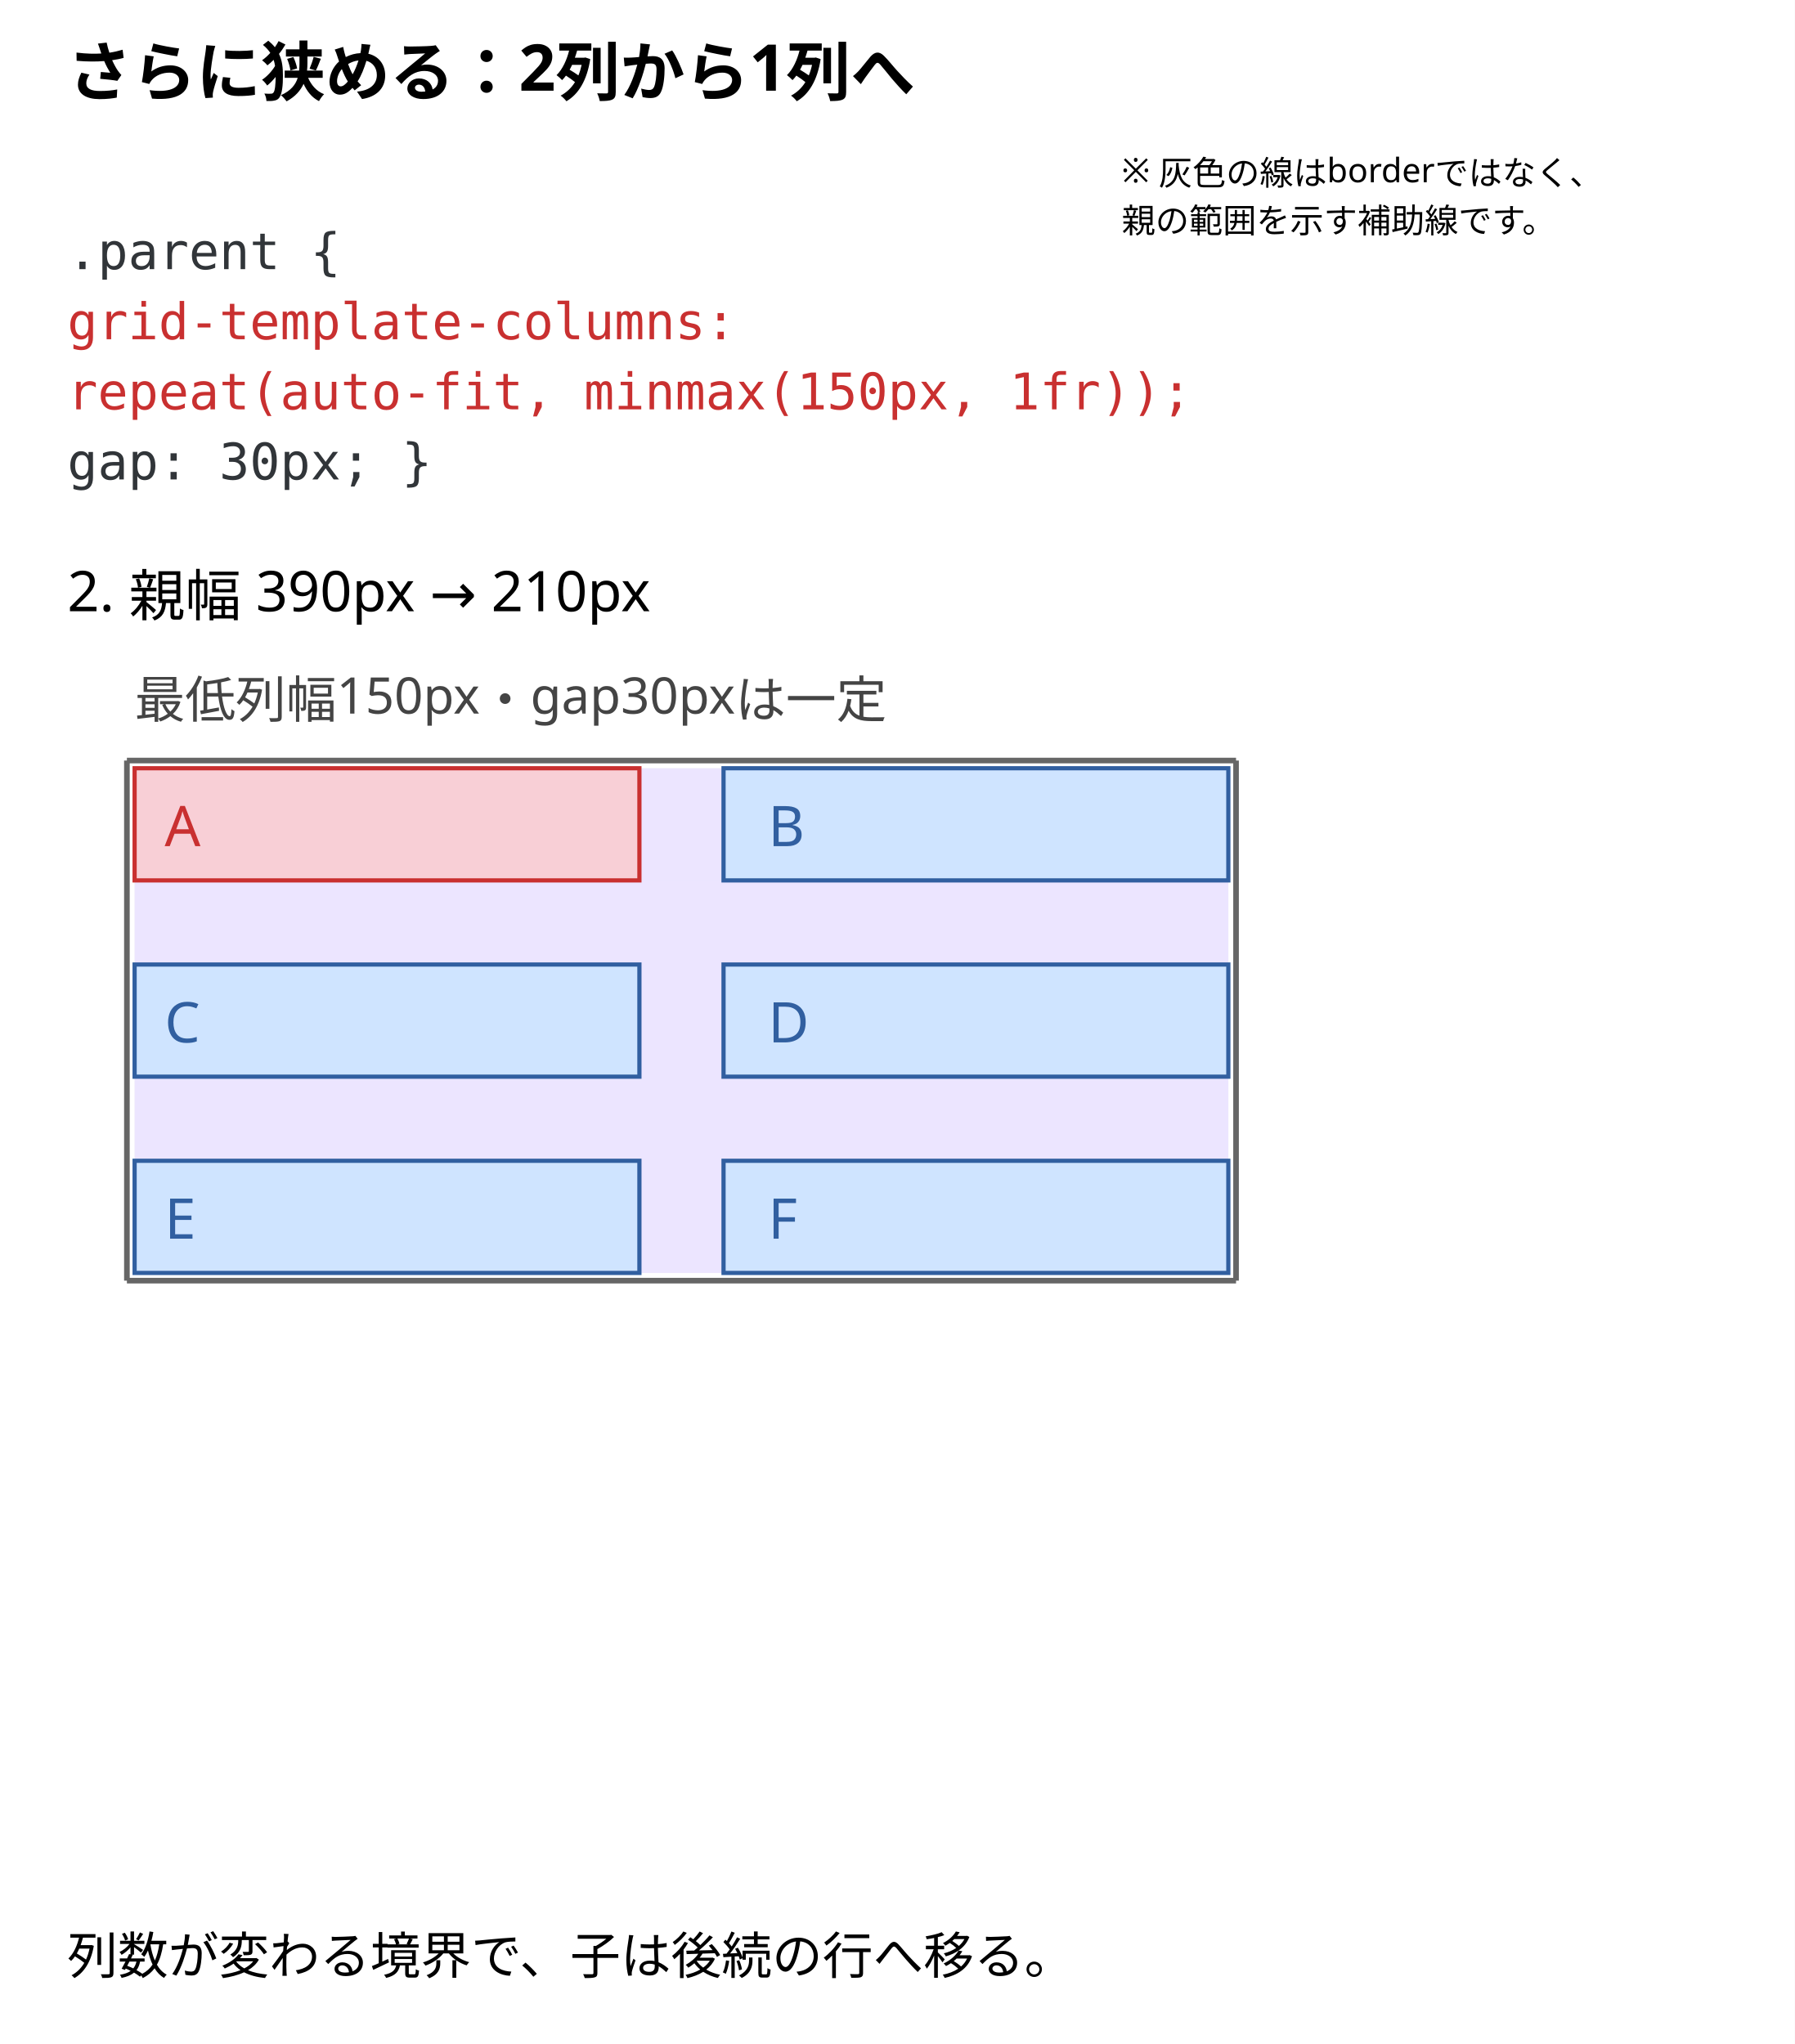
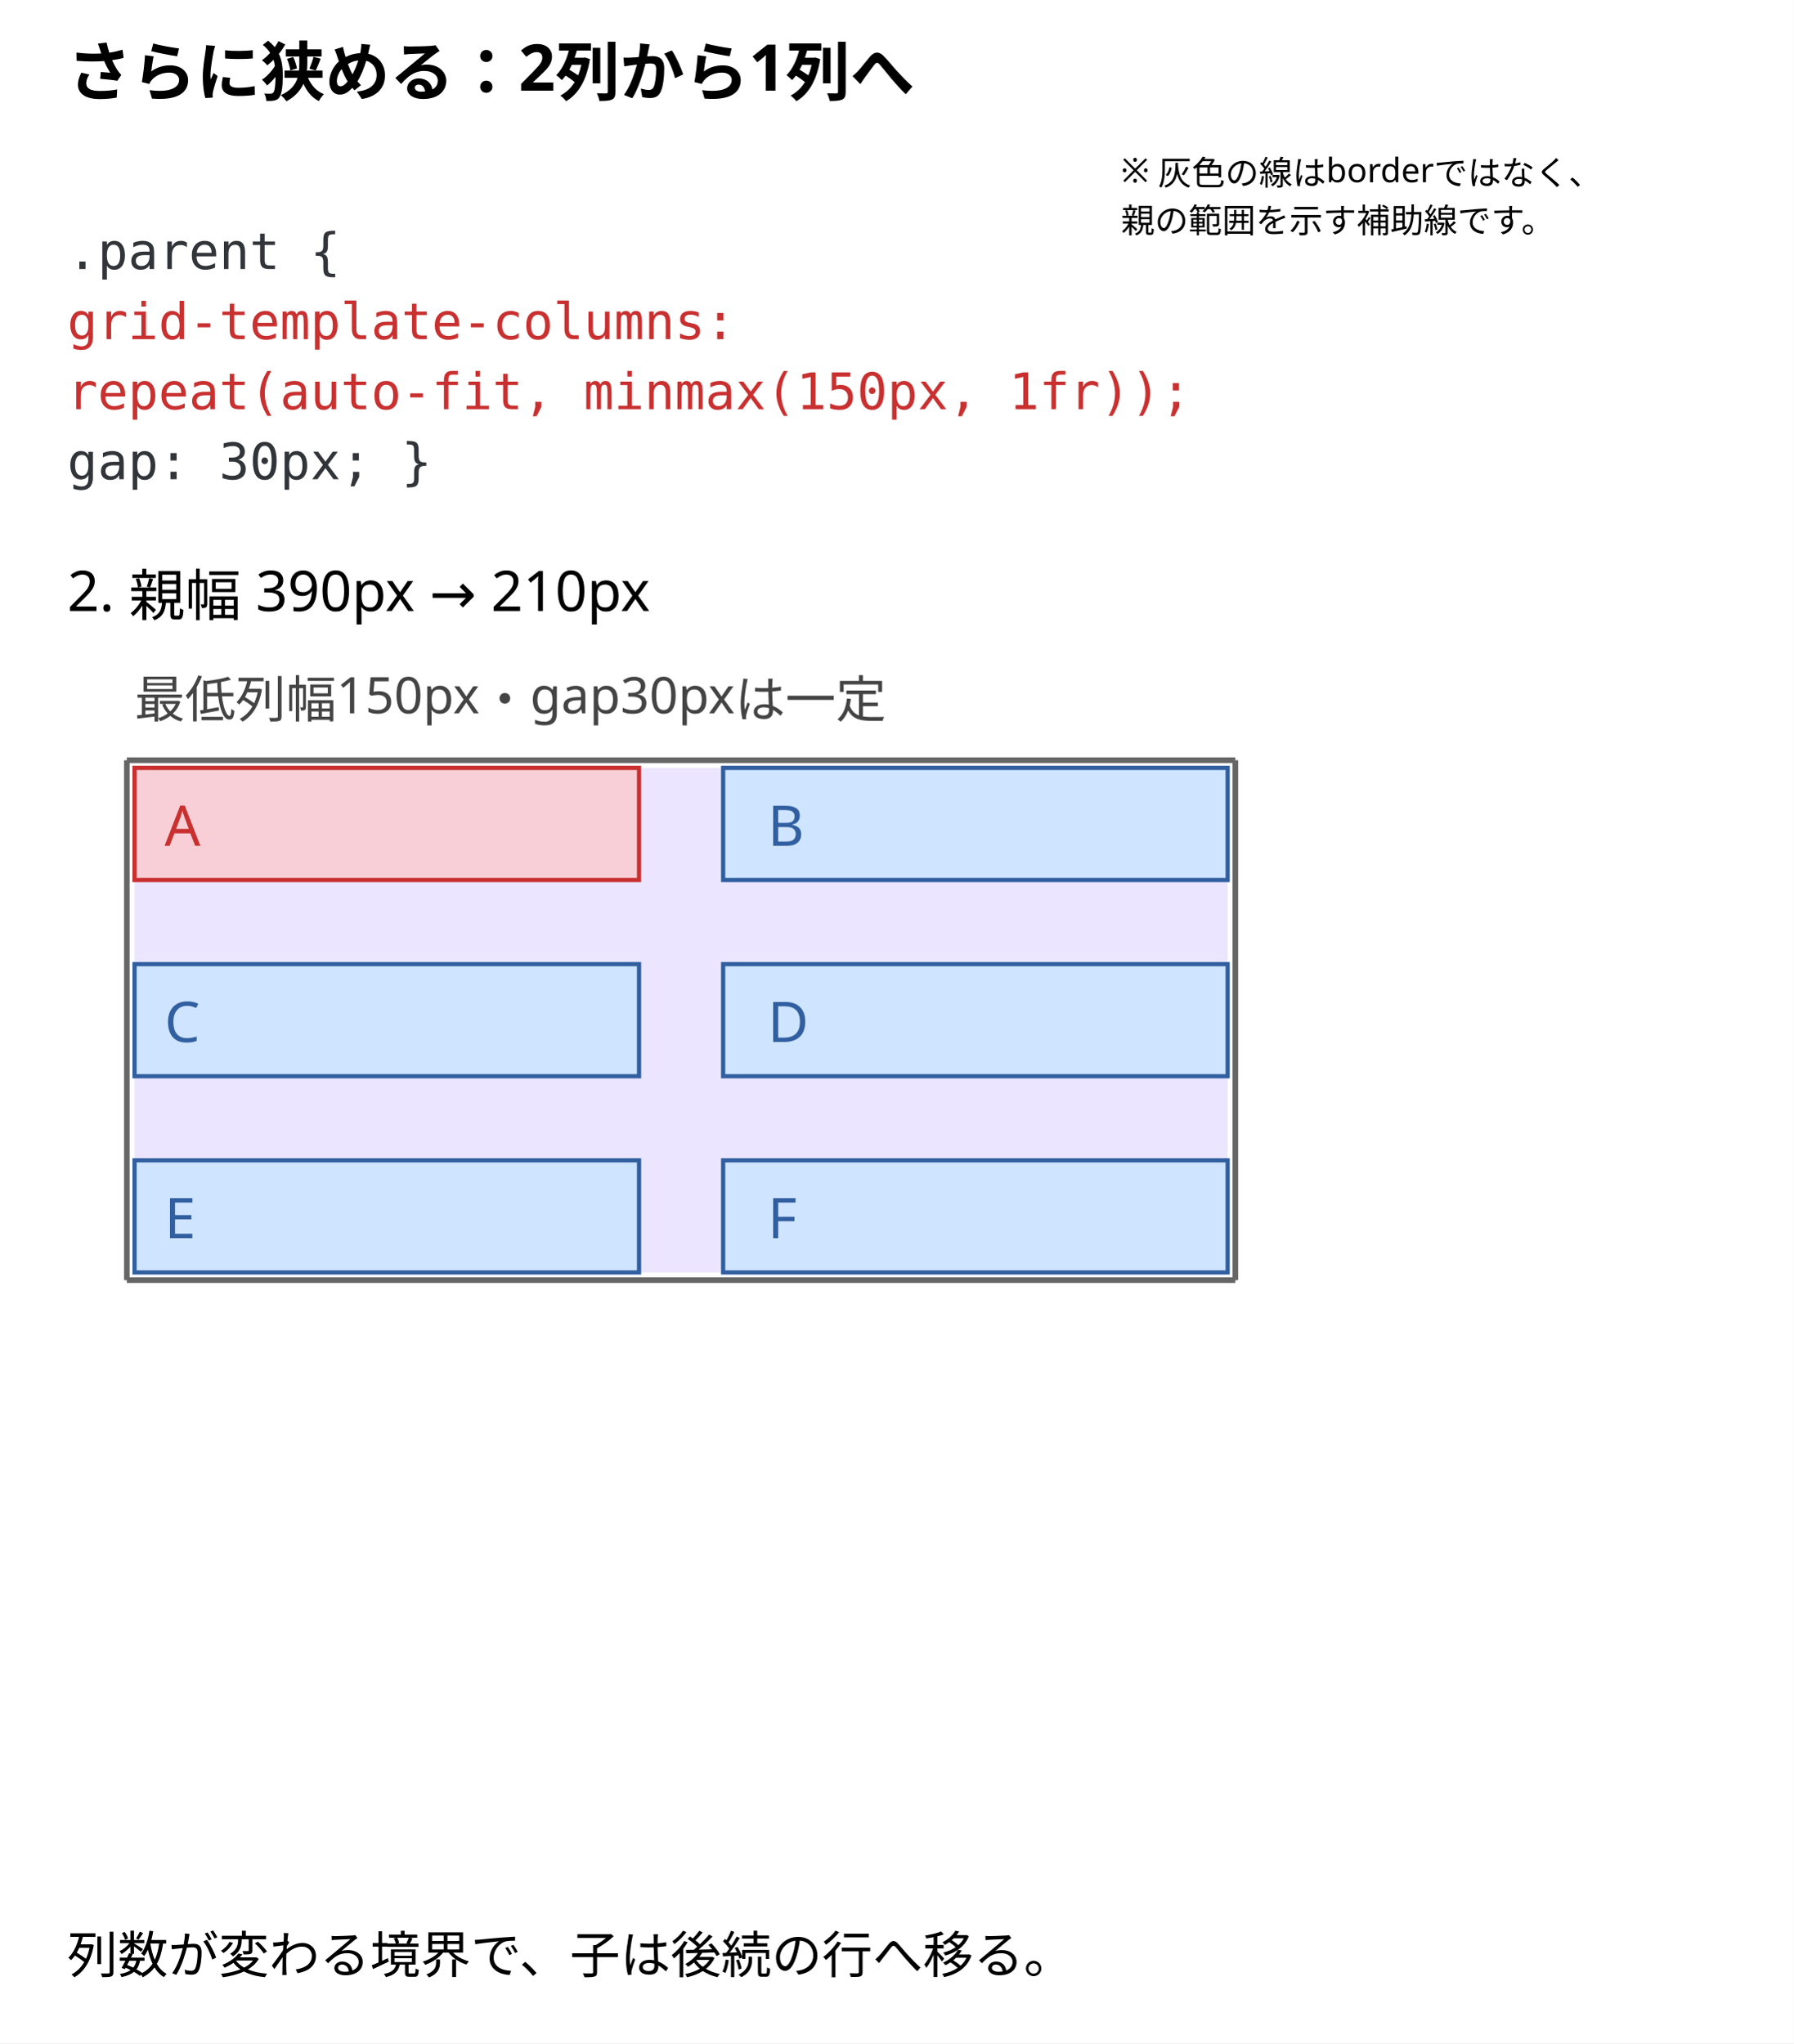
- <svg xmlns="http://www.w3.org/2000/svg" width="640" height="729.0" viewBox="0 0 640 729.0" role="img" aria-labelledby="title desc" style="max-width:100%;height:auto">
+ <svg xmlns="http://www.w3.org/2000/svg" width="526.75" height="600" viewBox="0 0 640 729.0" role="img" aria-labelledby="title desc" style="max-width:100%;height:auto">
  <style>text{font-family:Meiryo,"Yu Gothic",sans-serif;font-size:20px;font-weight:500;fill:#000000}.title{font-size:23px;font-weight:700;fill:#000000}.code{font-family:Consolas,Meiryo,monospace;font-size:18px;fill:#313539}.small{font-size:18px}.parent-label{fill:#444444}.column{fill:#007F99}.row{fill:#D66A00}.gap{fill:#7C3AED}.status{fill:#000000}.track{fill:none;stroke:#007F99;stroke-width:1.5}.edge{stroke:#666666;stroke-width:2;stroke-opacity:1;stroke-dasharray:none}.motion{display:inline}.still{display:none}@media(prefers-reduced-motion:reduce){.motion{display:none}.still{display:inline}}.code .active-css{fill:#c93030}.gap-region{fill:#ECE5FF;stroke:none}.parent-note{font-size:12px;fill:#000000}</style>
  <rect width="640" height="729.0" fill="#ffffff" />
  <text x="24" y="34" class="title">さらに狭める：2列から1列へ</text>
  <text x="24" y="96.0" class="code">.parent {</text>
  <text x="24" y="121.0" class="code">
    <tspan class="active-css">grid-template-columns:</tspan>
  </text>
  <text x="24" y="146.0" class="code">
    <tspan class="active-css">repeat(auto-fit, minmax(150px, 1fr));</tspan>
  </text>
  <text x="24" y="171.0" class="code">  gap: 30px; }</text>
  <g class="motion">
    <g class="caption">
      <text x="24" y="218.0" class="status caption-state caption-state-0" opacity="1">1. 親幅 390px</text>
      <text x="24" y="218.0" class="status caption-state caption-state-1" opacity="0">2. 親幅 390px → 210px</text>
    </g>
    <text x="48" y="256.0" class="small parent-label">最低列幅150px・gap30pxは一定</text>
    <rect fill="#f5f5f5" x="48.0" y="274.0" width="390.0" height="180.0">
      <animate attributeName="width" values="390.0;390.0;330.001;329.999;210.0;210.0" keyTimes="0;0.625;0.67;0.67;0.761;1" dur="22s" repeatCount="indefinite" />
      <animate attributeName="height" values="180.0;180.0;180.0;390.0;390.0;390.0" keyTimes="0;0.625;0.67;0.67;0.761;1" dur="22s" repeatCount="indefinite" />
    </rect>
    <rect class="gap-region" fill="#ECE5FF" stroke="none" x="228.0" y="274.0" width="30.0" height="180.0">
      <animate attributeName="x" values="228.0;228.0;198;222.34;220.941;220.941" keyTimes="0;0.625;0.67;0.67;0.761;1" dur="22s" repeatCount="indefinite" />
      <animate attributeName="width" values="30.0;30.0;30.0;0.0;0.0;0.0" keyTimes="0;0.625;0.67;0.67;0.761;1" dur="22s" repeatCount="indefinite" />
      <animate attributeName="height" values="180.0;180.0;180.0;0.0;0.0;0.0" keyTimes="0;0.625;0.67;0.67;0.761;1" dur="22s" repeatCount="indefinite" />
    </rect>
    <rect class="gap-region" fill="#ECE5FF" stroke="none" x="48.0" y="314.0" width="390.0" height="30.0">
      <animate attributeName="width" values="390.0;390.0;330.001;329.999;210.0;210.0" keyTimes="0;0.625;0.67;0.67;0.761;1" dur="22s" repeatCount="indefinite" />
    </rect>
    <rect class="gap-region" fill="#ECE5FF" stroke="none" x="48.0" y="384.0" width="390.0" height="30.0">
      <animate attributeName="width" values="390.0;390.0;330.001;329.999;210.0;210.0" keyTimes="0;0.625;0.67;0.67;0.761;1" dur="22s" repeatCount="indefinite" />
    </rect>
    <rect class="gap-region" fill="#ECE5FF" stroke="none" x="48.0" y="454.0" width="0.0" height="0.0">
      <animate attributeName="width" values="0.0;0.0;0.0;329.999;210.0;210.0" keyTimes="0;0.625;0.67;0.67;0.761;1" dur="22s" repeatCount="indefinite" />
      <animate attributeName="height" values="0.0;0.0;0.0;30.0;30.0;30.0" keyTimes="0;0.625;0.67;0.67;0.761;1" dur="22s" repeatCount="indefinite" />
    </rect>
    <rect class="gap-region" fill="#ECE5FF" stroke="none" x="48.0" y="527.333" width="0.0" height="0.0">
      <animate attributeName="width" values="0.0;0.0;0.0;329.999;210.0;210.0" keyTimes="0;0.625;0.67;0.67;0.761;1" dur="22s" repeatCount="indefinite" />
      <animate attributeName="height" values="0.0;0.0;0.0;30.0;30.0;30.0" keyTimes="0;0.625;0.67;0.67;0.761;1" dur="22s" repeatCount="indefinite" />
    </rect>
    <rect class="gap-region" fill="#ECE5FF" stroke="none" x="48.0" y="600.667" width="0.0" height="0.0">
      <animate attributeName="width" values="0.0;0.0;0.0;329.999;210.0;210.0" keyTimes="0;0.625;0.67;0.67;0.761;1" dur="22s" repeatCount="indefinite" />
      <animate attributeName="height" values="0.0;0.0;0.0;30.0;30.0;30.0" keyTimes="0;0.625;0.67;0.67;0.761;1" dur="22s" repeatCount="indefinite" />
    </rect>
    <rect data-child="A" fill="#f8cfd6" stroke="#c93030" stroke-width="1.5" x="48.0" y="274.0" width="180.0" height="40">
      <animate attributeName="width" values="180.0;180.0;150;329.999;210.0;210.0" keyTimes="0;0.625;0.67;0.67;0.761;1" dur="22s" repeatCount="indefinite" />
    </rect>
    <text style="fill:#c93030" x="58.714" y="301.778">A</text>
    <rect data-child="B" fill="#cfe4ff" stroke="#315fa0" stroke-width="1.5" x="258.0" y="274.0" width="180.0" height="40">
      <animate attributeName="x" values="258.0;258.0;228;48.0;48.0;48.0" keyTimes="0;0.625;0.67;0.67;0.761;1" dur="22s" repeatCount="indefinite" />
      <animate attributeName="y" values="274.0;274.0;274.0;344.0;344.0;344.0" keyTimes="0;0.625;0.67;0.67;0.761;1" dur="22s" repeatCount="indefinite" />
      <animate attributeName="width" values="180.0;180.0;150;329.999;210.0;210.0" keyTimes="0;0.625;0.67;0.67;0.761;1" dur="22s" repeatCount="indefinite" />
    </rect>
    <text style="fill:#315fa0" x="268.714" y="301.778">
      <animate attributeName="x" values="268.714;268.714;238.417;58.377;58.294;58.294" keyTimes="0;0.625;0.67;0.67;0.761;1" dur="22s" repeatCount="indefinite" />
      <animate attributeName="y" values="301.778;301.778;301.778;371.778;371.778;371.778" keyTimes="0;0.625;0.67;0.67;0.761;1" dur="22s" repeatCount="indefinite" />B</text>
    <rect data-child="C" fill="#cfe4ff" stroke="#315fa0" stroke-width="1.5" x="48.0" y="344.0" width="180.0" height="40">
      <animate attributeName="y" values="344.0;344.0;344.0;414.0;414.0;414.0" keyTimes="0;0.625;0.67;0.67;0.761;1" dur="22s" repeatCount="indefinite" />
      <animate attributeName="width" values="180.0;180.0;150;329.999;210.0;210.0" keyTimes="0;0.625;0.67;0.67;0.761;1" dur="22s" repeatCount="indefinite" />
    </rect>
    <text style="fill:#315fa0" x="58.714" y="371.778">
      <animate attributeName="y" values="371.778;371.778;371.778;441.778;441.778;441.778" keyTimes="0;0.625;0.67;0.67;0.761;1" dur="22s" repeatCount="indefinite" />C</text>
    <rect data-child="D" fill="#cfe4ff" stroke="#315fa0" stroke-width="1.5" x="258.0" y="344.0" width="180.0" height="40">
      <animate attributeName="x" values="258.0;258.0;228;48.0;48.0;48.0" keyTimes="0;0.625;0.67;0.67;0.761;1" dur="22s" repeatCount="indefinite" />
      <animate attributeName="y" values="344.0;344.0;344.0;484.0;484.0;484.0" keyTimes="0;0.625;0.67;0.67;0.761;1" dur="22s" repeatCount="indefinite" />
      <animate attributeName="width" values="180.0;180.0;150;329.999;210.0;210.0" keyTimes="0;0.625;0.67;0.67;0.761;1" dur="22s" repeatCount="indefinite" />
    </rect>
    <text style="fill:#315fa0" x="268.714" y="371.778">
      <animate attributeName="x" values="268.714;268.714;238.417;58.377;58.294;58.294" keyTimes="0;0.625;0.67;0.67;0.761;1" dur="22s" repeatCount="indefinite" />
      <animate attributeName="y" values="371.778;371.778;371.778;511.778;511.778;511.778" keyTimes="0;0.625;0.67;0.67;0.761;1" dur="22s" repeatCount="indefinite" />D</text>
    <rect data-child="E" fill="#cfe4ff" stroke="#315fa0" stroke-width="1.5" x="48.0" y="414.0" width="180.0" height="40">
      <animate attributeName="y" values="414.0;414.0;414.0;554.0;554.0;554.0" keyTimes="0;0.625;0.67;0.67;0.761;1" dur="22s" repeatCount="indefinite" />
      <animate attributeName="width" values="180.0;180.0;150;329.999;210.0;210.0" keyTimes="0;0.625;0.67;0.67;0.761;1" dur="22s" repeatCount="indefinite" />
    </rect>
    <text style="fill:#315fa0" x="58.714" y="441.778">
      <animate attributeName="y" values="441.778;441.778;441.778;581.778;581.778;581.778" keyTimes="0;0.625;0.67;0.67;0.761;1" dur="22s" repeatCount="indefinite" />E</text>
    <rect data-child="F" fill="#cfe4ff" stroke="#315fa0" stroke-width="1.5" x="258.0" y="414.0" width="180.0" height="40">
      <animate attributeName="x" values="258.0;258.0;228;48.0;48.0;48.0" keyTimes="0;0.625;0.67;0.67;0.761;1" dur="22s" repeatCount="indefinite" />
      <animate attributeName="y" values="414.0;414.0;414.0;624.0;624.0;624.0" keyTimes="0;0.625;0.67;0.67;0.761;1" dur="22s" repeatCount="indefinite" />
      <animate attributeName="width" values="180.0;180.0;150;329.999;210.0;210.0" keyTimes="0;0.625;0.67;0.67;0.761;1" dur="22s" repeatCount="indefinite" />
    </rect>
    <text style="fill:#315fa0" x="268.714" y="441.778">
      <animate attributeName="x" values="268.714;268.714;238.417;58.377;58.294;58.294" keyTimes="0;0.625;0.67;0.67;0.761;1" dur="22s" repeatCount="indefinite" />
      <animate attributeName="y" values="441.778;441.778;441.778;651.778;651.778;651.778" keyTimes="0;0.625;0.67;0.67;0.761;1" dur="22s" repeatCount="indefinite" />F</text>
    <line class="edge" x1="45.25" y1="271.25" x2="440.75" y2="271.25" data-parent-boundary="true" data-outline-offset="2.75" data-outline-gap="1">
      <animate attributeName="x2" values="440.75;440.75;380.751;380.749;260.75;260.75" keyTimes="0;0.625;0.67;0.67;0.761;1" dur="22s" repeatCount="indefinite" />
    </line>
    <line class="edge" x1="45.25" y1="271.25" x2="45.25" y2="456.75" data-parent-boundary="true" data-outline-offset="2.75" data-outline-gap="1">
      <animate attributeName="y2" values="456.75;456.75;456.75;666.75;666.75;666.75" keyTimes="0;0.625;0.67;0.67;0.761;1" dur="22s" repeatCount="indefinite" />
    </line>
    <line class="edge" x1="440.75" y1="271.25" x2="440.75" y2="456.75" data-parent-boundary="true" data-outline-offset="2.75" data-outline-gap="1">
      <animate attributeName="x1" values="440.75;440.75;380.751;380.749;260.75;260.75" keyTimes="0;0.625;0.67;0.67;0.761;1" dur="22s" repeatCount="indefinite" />
      <animate attributeName="x2" values="440.75;440.75;380.751;380.749;260.75;260.75" keyTimes="0;0.625;0.67;0.67;0.761;1" dur="22s" repeatCount="indefinite" />
      <animate attributeName="y2" values="456.75;456.75;456.75;666.75;666.75;666.75" keyTimes="0;0.625;0.67;0.67;0.761;1" dur="22s" repeatCount="indefinite" />
    </line>
    <line class="edge" x1="45.25" y1="456.75" x2="440.75" y2="456.75" data-parent-boundary="true" data-outline-offset="2.75" data-outline-gap="1">
      <animate attributeName="y1" values="456.75;456.75;456.75;666.75;666.75;666.75" keyTimes="0;0.625;0.67;0.67;0.761;1" dur="22s" repeatCount="indefinite" />
      <animate attributeName="x2" values="440.75;440.75;380.751;380.749;260.75;260.75" keyTimes="0;0.625;0.67;0.67;0.761;1" dur="22s" repeatCount="indefinite" />
      <animate attributeName="y2" values="456.75;456.75;456.75;666.75;666.75;666.75" keyTimes="0;0.625;0.67;0.67;0.761;1" dur="22s" repeatCount="indefinite" />
    </line>
  </g>
  <g class="still">
    <text x="24" y="218.0" class="">変更後：1列（動きを減らした表示）</text>
    <text x="48" y="256.0" class="small parent-label">親幅210px・各列210px</text>
    <rect x="48.0" y="274.0" width="210.0" height="390.0" fill="#f5f5f5" />
    <rect class="gap-region" fill="#ECE5FF" stroke="none" x="48.0" y="314.0" width="210.0" height="30.0" />
    <rect class="gap-region" fill="#ECE5FF" stroke="none" x="48.0" y="384.0" width="210.0" height="30.0" />
    <rect class="gap-region" fill="#ECE5FF" stroke="none" x="48.0" y="454.0" width="210.0" height="30.0" />
    <rect class="gap-region" fill="#ECE5FF" stroke="none" x="48.0" y="524.0" width="210.0" height="30.0" />
    <rect class="gap-region" fill="#ECE5FF" stroke="none" x="48.0" y="594.0" width="210.0" height="30.0" />
    <rect x="48.0" y="274.0" width="210.0" height="40.0" fill="#f8cfd6" stroke="#c93030" stroke-width="1.5" />
    <text x="58.294" y="301.778" class="">A</text>
    <rect x="48.0" y="344.0" width="210.0" height="40.0" fill="#cfe4ff" stroke="#315fa0" stroke-width="1.5" />
    <text x="58.294" y="371.778" class="">B</text>
    <rect x="48.0" y="414.0" width="210.0" height="40.0" fill="#cfe4ff" stroke="#315fa0" stroke-width="1.5" />
    <text x="58.294" y="441.778" class="">C</text>
    <rect x="48.0" y="484.0" width="210.0" height="40.0" fill="#cfe4ff" stroke="#315fa0" stroke-width="1.5" />
    <text x="58.294" y="511.778" class="">D</text>
    <rect x="48.0" y="554.0" width="210.0" height="40.0" fill="#cfe4ff" stroke="#315fa0" stroke-width="1.5" />
    <text x="58.294" y="581.778" class="">E</text>
    <rect x="48.0" y="624.0" width="210.0" height="40.0" fill="#cfe4ff" stroke="#315fa0" stroke-width="1.5" />
    <text x="58.294" y="651.778" class="">F</text>
    <rect x="45.25" y="271.25" width="215.5" height="395.5" fill="none" class="edge" data-parent-boundary="true" data-outline-offset="2.75" data-outline-gap="1" />
  </g>
  <text x="24" y="704.0" class="small">列数が変わる境界で、子は後続の行へ移る。</text>
  <g class="parent-note-block" data-layout-shift="24">
    <text x="400" y="65" class="parent-note">※ 灰色の線はborderではなく、</text>
    <text x="400" y="83" class="parent-note">親の範囲を示す補助線です。</text>
  </g>
  <style id="caption-timing">.caption .caption-state{opacity:0}.caption .caption-state-1{opacity:1}@media(prefers-reduced-motion:no-preference){.caption .caption-state-0{animation:caption-state-0 22s linear infinite both}@keyframes caption-state-0{0%,40.909%{opacity:1}45.455%,100%{opacity:0}100%{opacity:1}}.caption .caption-state-1{animation:caption-state-1 22s linear infinite both}@keyframes caption-state-1{0%,46.591%{opacity:0}51.136%,95.455%{opacity:1}100%{opacity:0}}}</style>
</svg>
